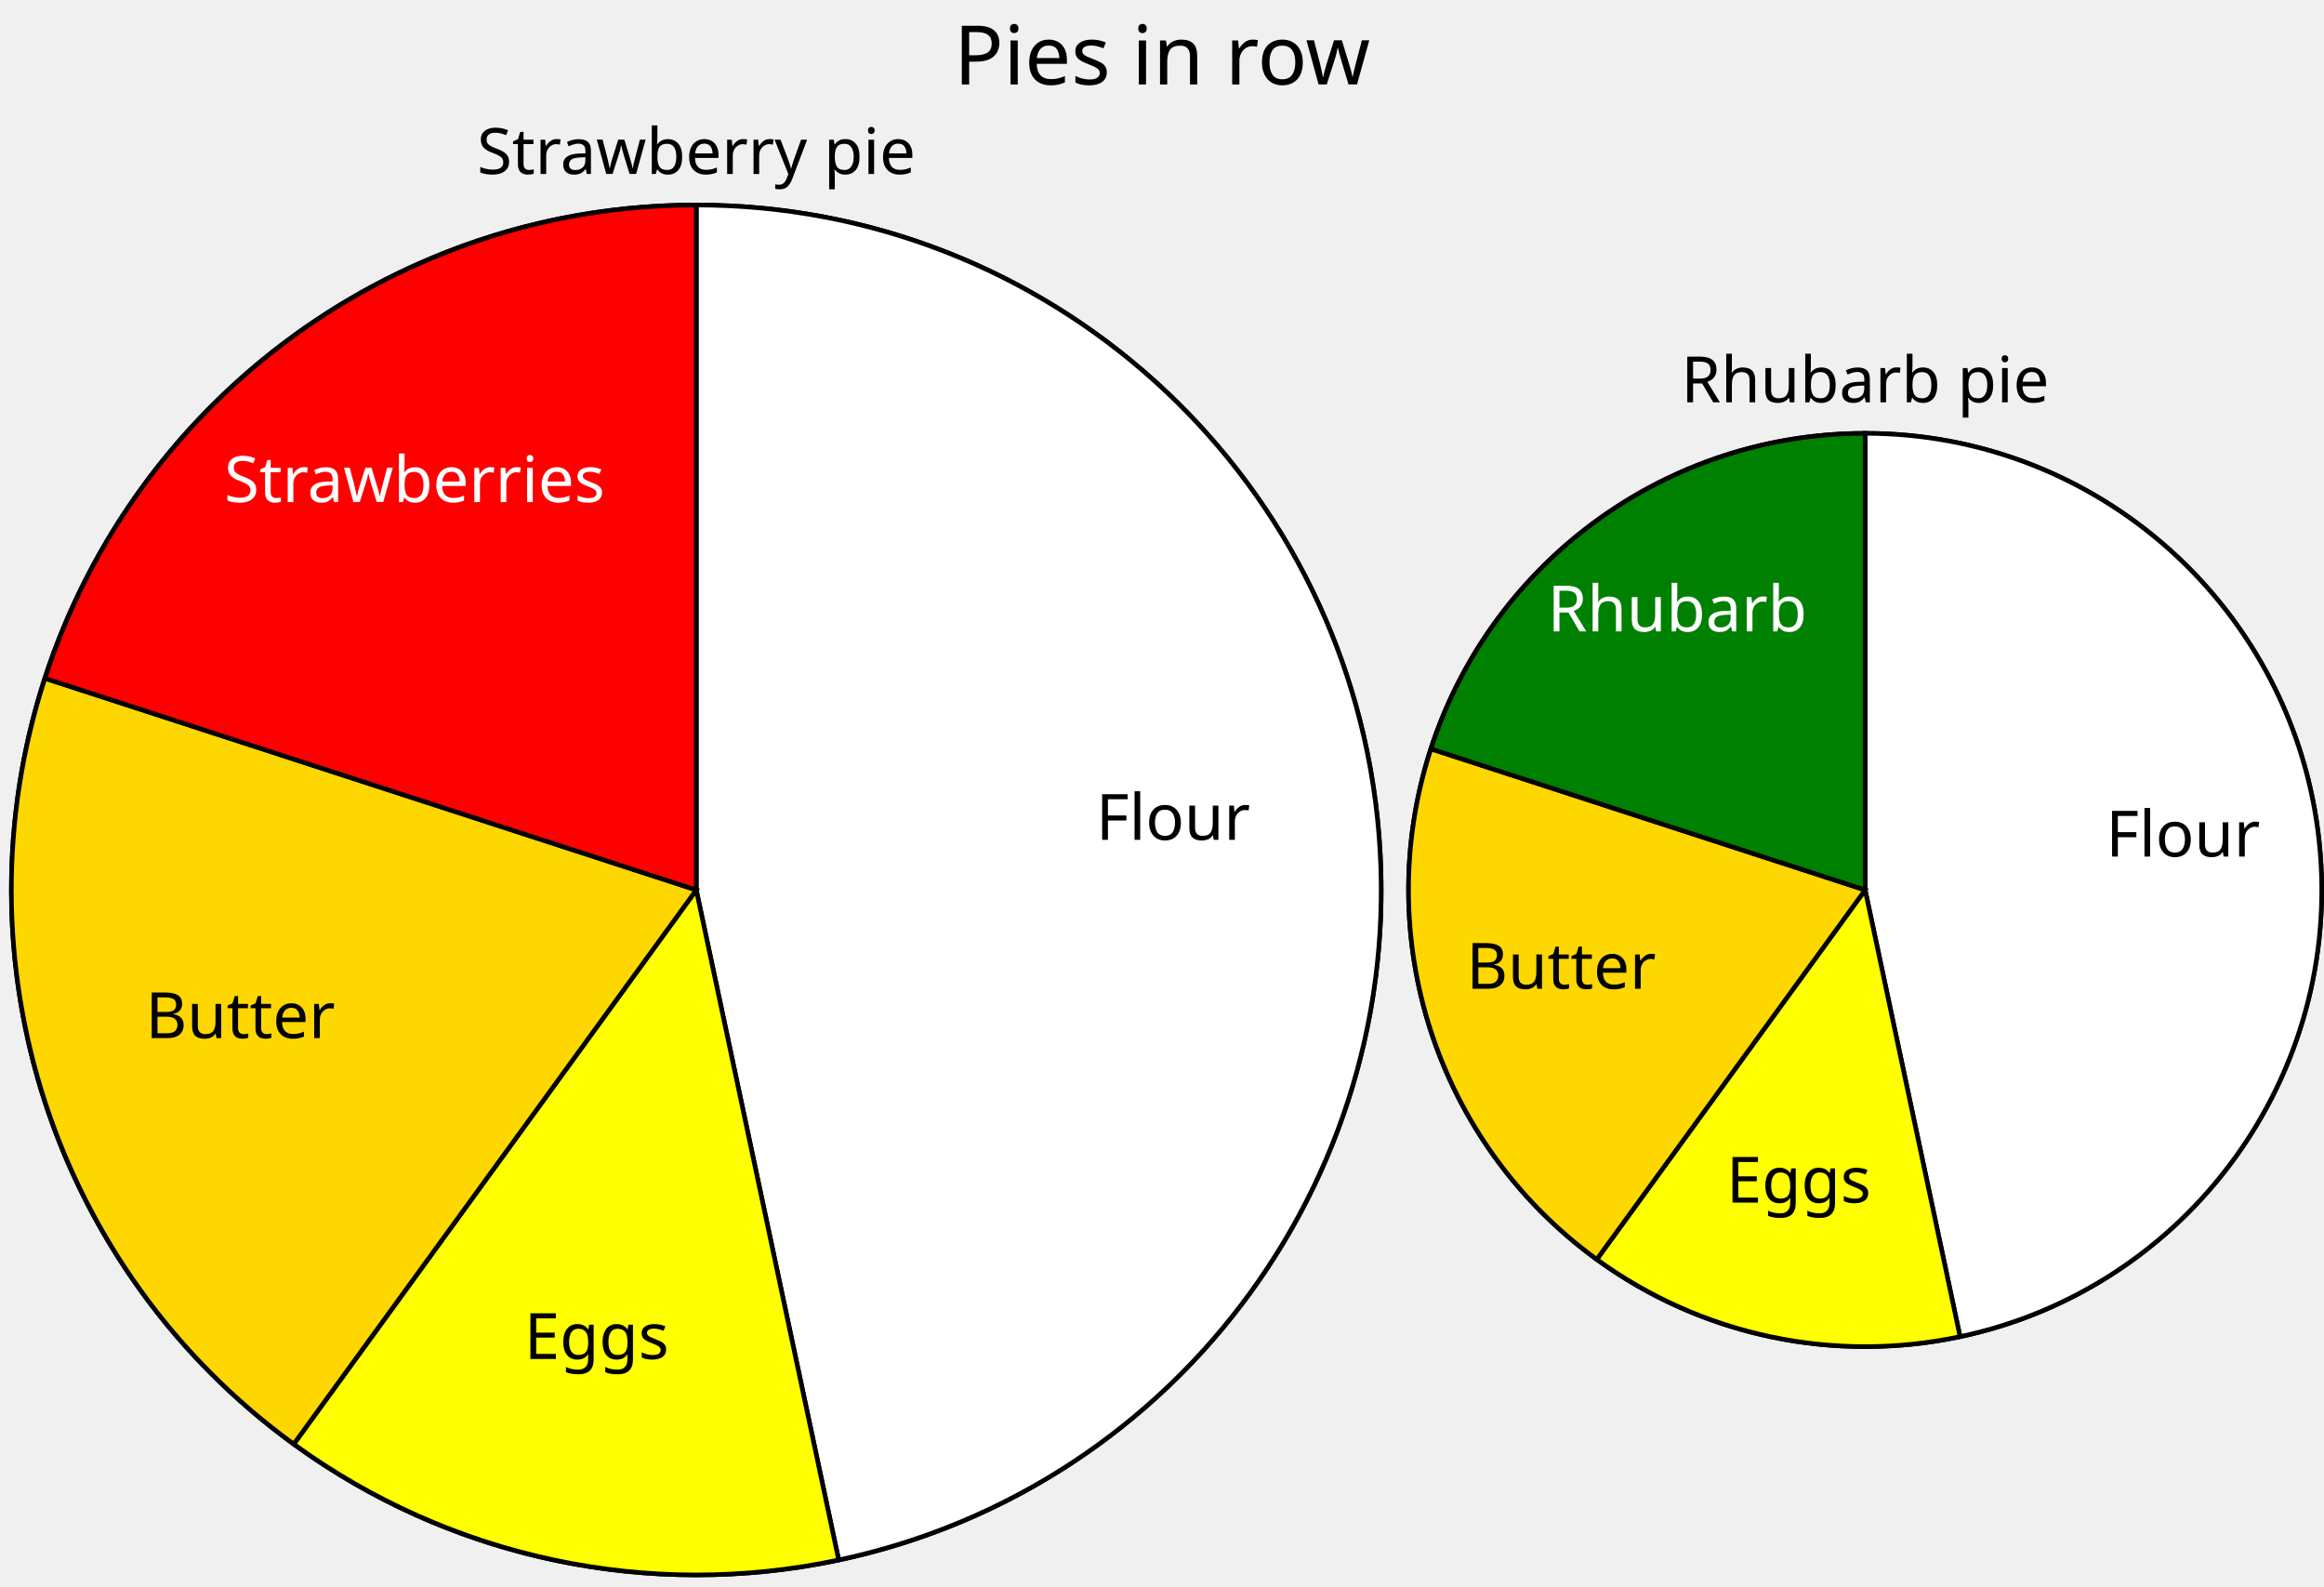
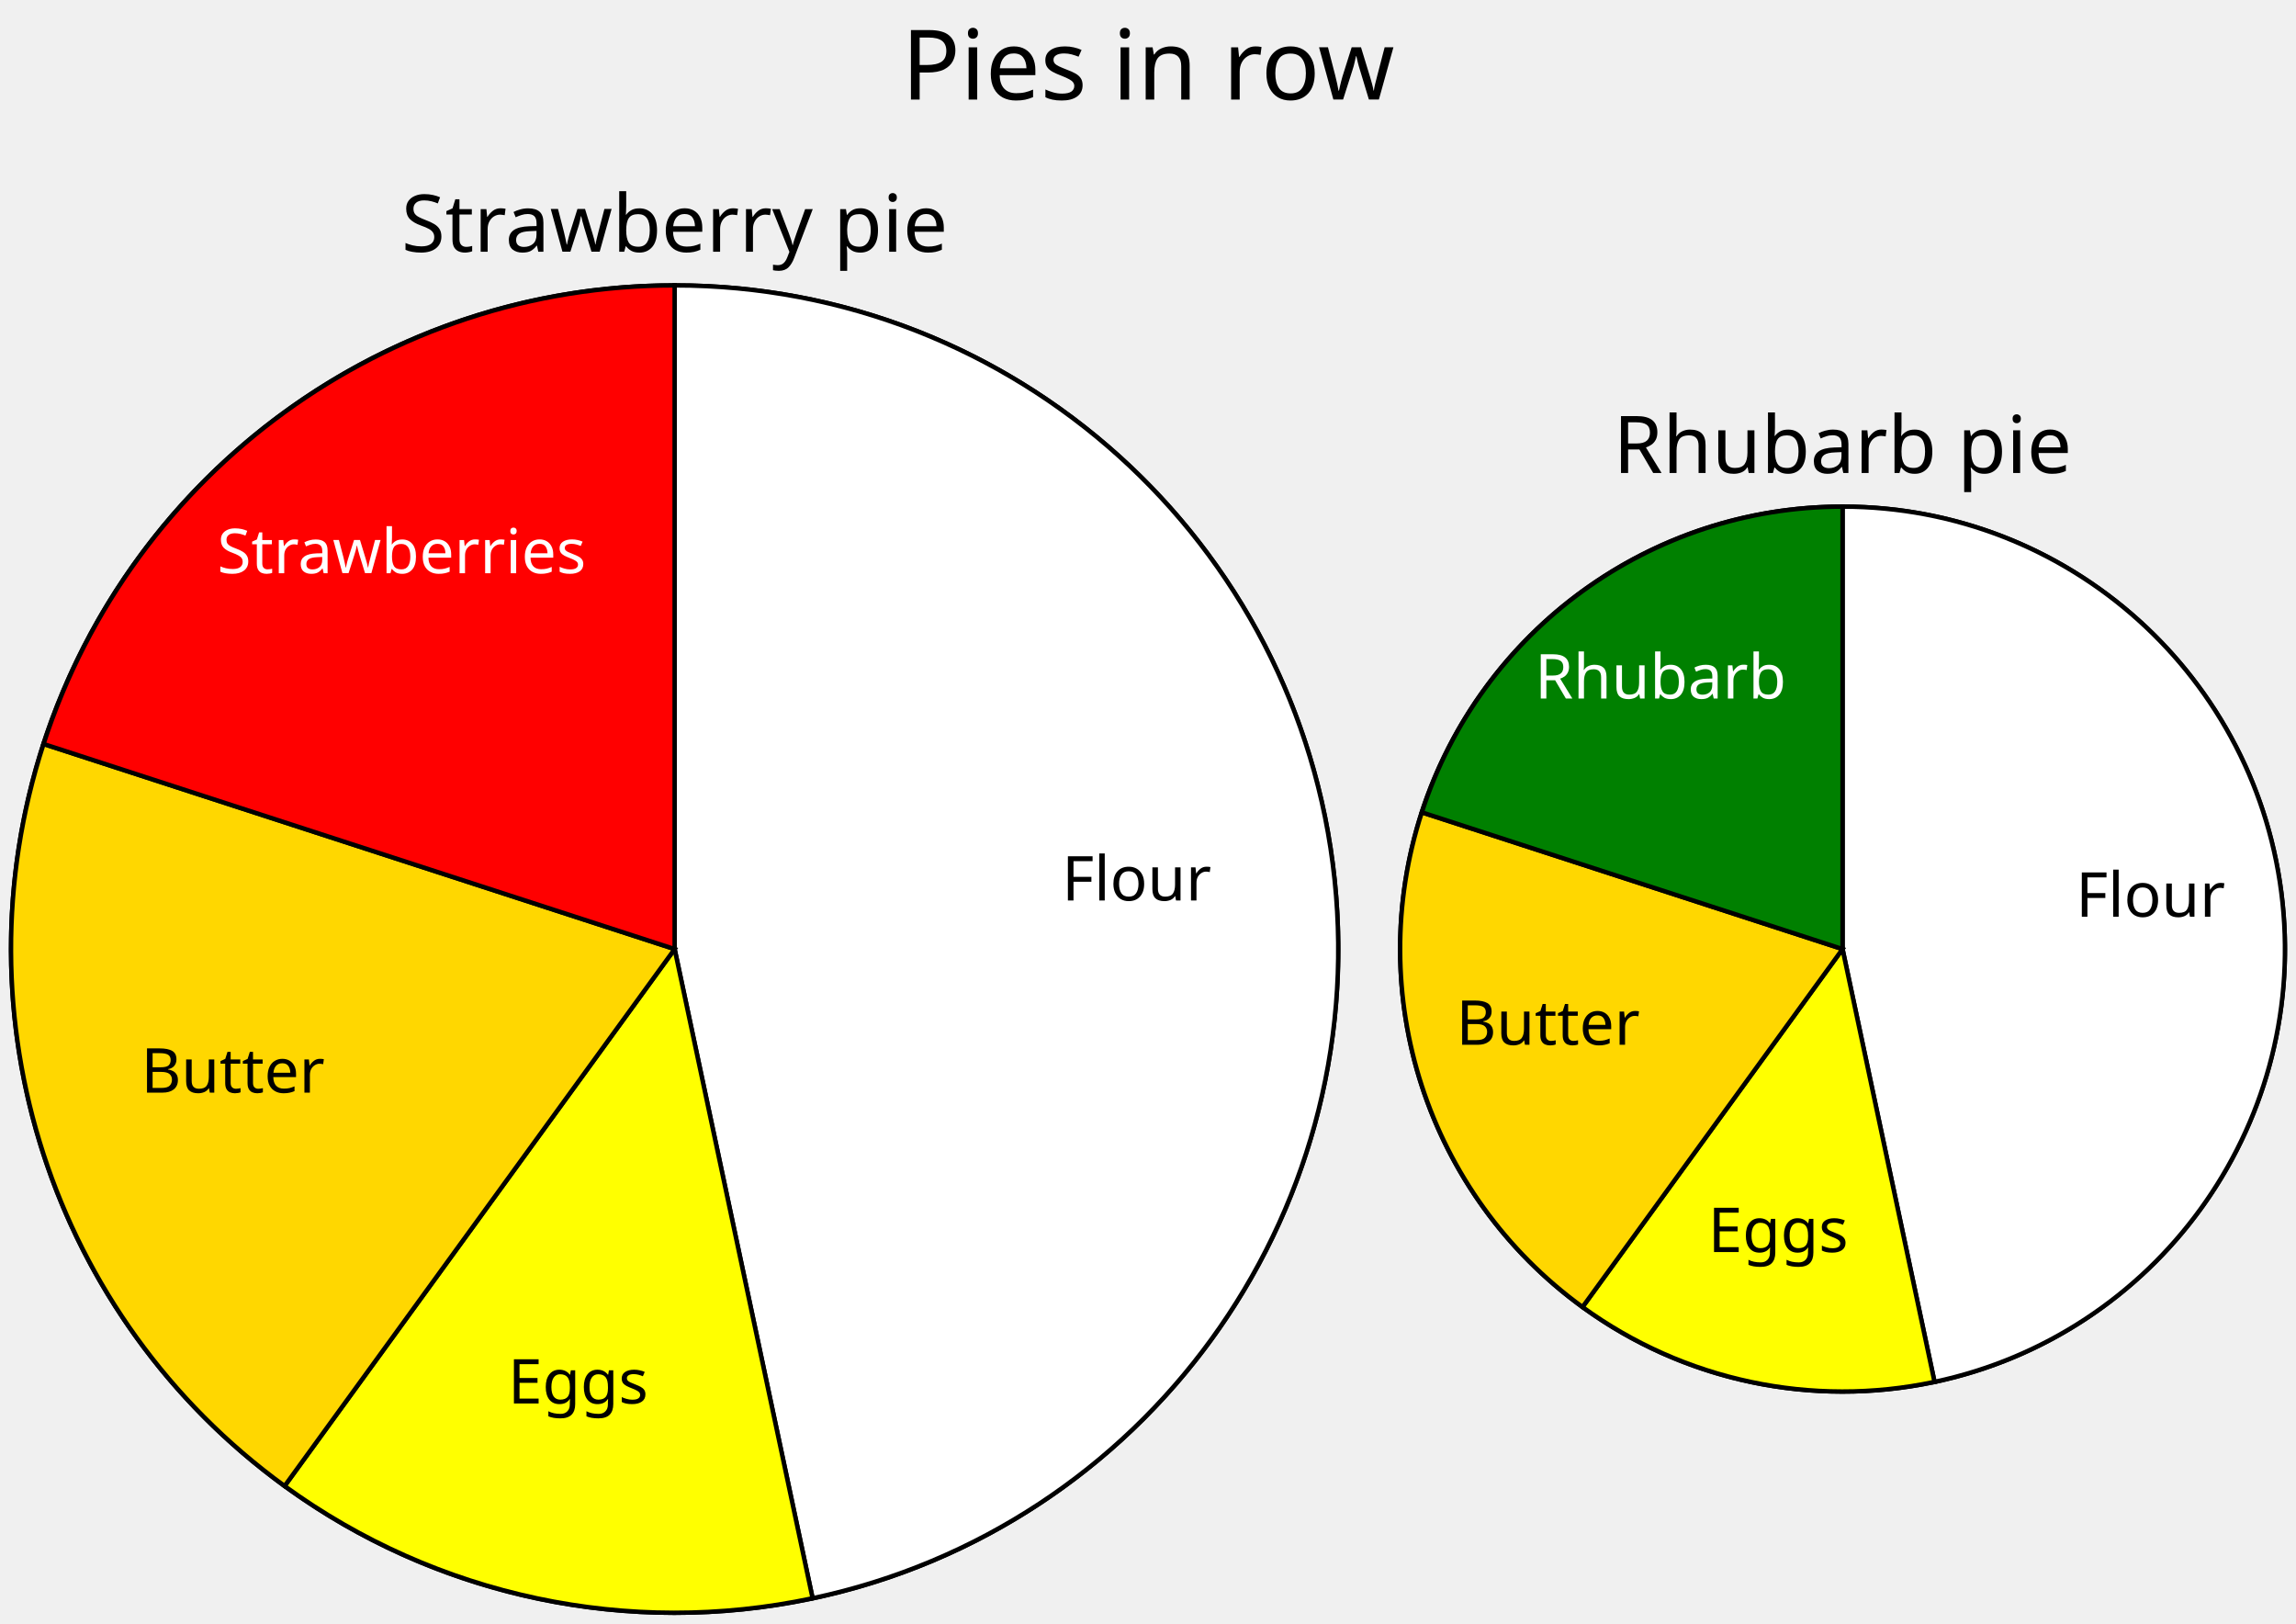
- <svg xmlns="http://www.w3.org/2000/svg" width="509" height="347.400" viewBox="0 0 509 347.400" transform="translate(0.5, 0.5)">
-   <g stroke="black" fill="white" font-family="sans-serif" font-size="18">
-     <text x="254.0" y="18" stroke="none" fill="black" text-anchor="middle">Pies in row</text>
-     <g transform="translate(0, 23.6)">
+ <svg xmlns="http://www.w3.org/2000/svg" width="519" height="367" viewBox="0 0 519 367" transform="translate(0.5, 0.5)">
+   <g stroke="black" fill="white" font-family="sans-serif" font-size="14">
+     <text x="259" y="22" stroke="none" fill="black" font-size="22" text-anchor="middle">Pies in row</text>
+     <g transform="translate(0, 38.4)">
      <g stroke="black" fill="white" font-family="sans-serif" font-size="14">
-         <text x="152.0" y="14" stroke="none" fill="black" text-anchor="middle">Strawberry pie</text>
-         <g transform="translate(152, 170.800)">
+         <text x="152" y="18" stroke="none" fill="black" font-size="18" text-anchor="middle">Strawberry pie</text>
+         <g transform="translate(152, 175.600)">
          <circle r="150" />
          <g stroke="black" stroke-width="1">
            <path d="M 0 0 L 0 -150 A 150 150 0 0 1 31.187 146.722 Z" fill="white" />
            <path d="M 0 0 L 31.187 146.722 A 150 150 0 0 1 -88.168 121.353 Z" fill="yellow" />
            <path d="M 0 0 L -88.168 121.353 A 150 150 0 0 1 -142.658 -46.353 Z" fill="gold" />
            <path d="M 0 0 L -142.658 -46.353 A 150 150 0 0 1 0 -150 Z" fill="red" />
          </g>
          <g stroke="none" fill="black" text-anchor="middle">
            <text x="104.425" y="-10.975" fill="black">Flour</text>
            <text x="-21.831" y="102.705" fill="black">Eggs</text>
            <text x="-99.861" y="32.447" fill="black">Butter</text>
            <text x="-61.717" y="-84.947" fill="white">Strawberries</text>
          </g>
        </g>
      </g>
    </g>
-     <g transform="translate(306, 73.6)">
+     <g transform="translate(314, 88.4)">
      <g stroke="black" fill="white" font-family="sans-serif" font-size="14">
-         <text x="102.0" y="14" stroke="none" fill="black" text-anchor="middle">Rhubarb pie</text>
-         <g transform="translate(102, 120.800)">
+         <text x="102" y="18" stroke="none" fill="black" font-size="18" text-anchor="middle">Rhubarb pie</text>
+         <g transform="translate(102, 125.600)">
          <circle r="100" />
          <g stroke="black" stroke-width="1">
            <path d="M 0 0 L 0 -100 A 100 100 0 0 1 20.791 97.815 Z" fill="white" />
            <path d="M 0 0 L 20.791 97.815 A 100 100 0 0 1 -58.779 80.902 Z" fill="yellow" />
            <path d="M 0 0 L -58.779 80.902 A 100 100 0 0 1 -95.106 -30.902 Z" fill="gold" />
            <path d="M 0 0 L -95.106 -30.902 A 100 100 0 0 1 0 -100 Z" fill="green" />
          </g>
          <g stroke="none" fill="black" text-anchor="middle">
            <text x="69.617" y="-7.317" fill="black">Flour</text>
            <text x="-14.554" y="68.470" fill="black">Eggs</text>
            <text x="-66.574" y="21.631" fill="black">Butter</text>
            <text x="-41.145" y="-56.631" fill="white">Rhubarb</text>
          </g>
        </g>
      </g>
    </g>
  </g>
</svg>
